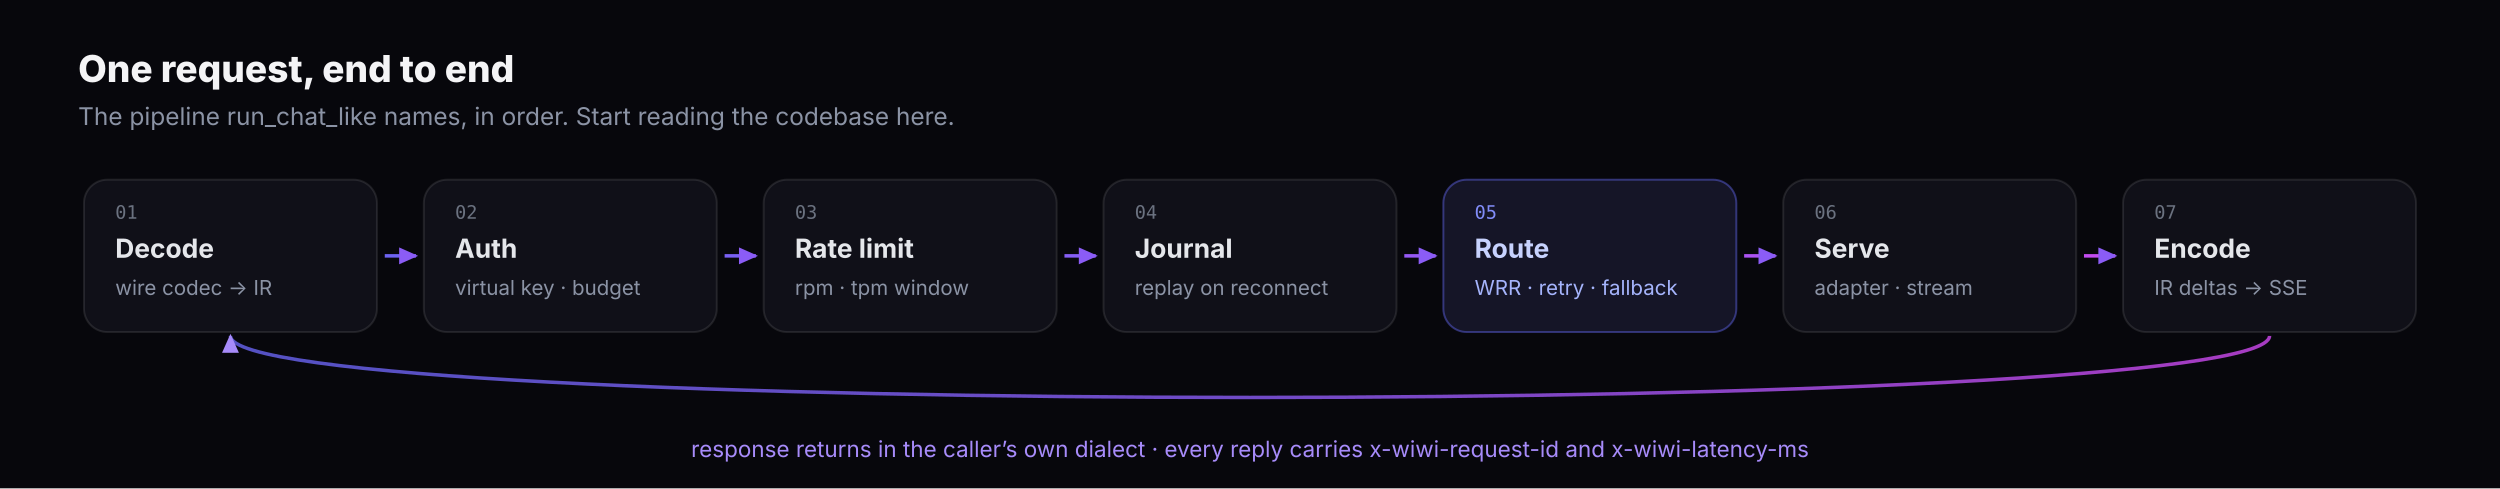
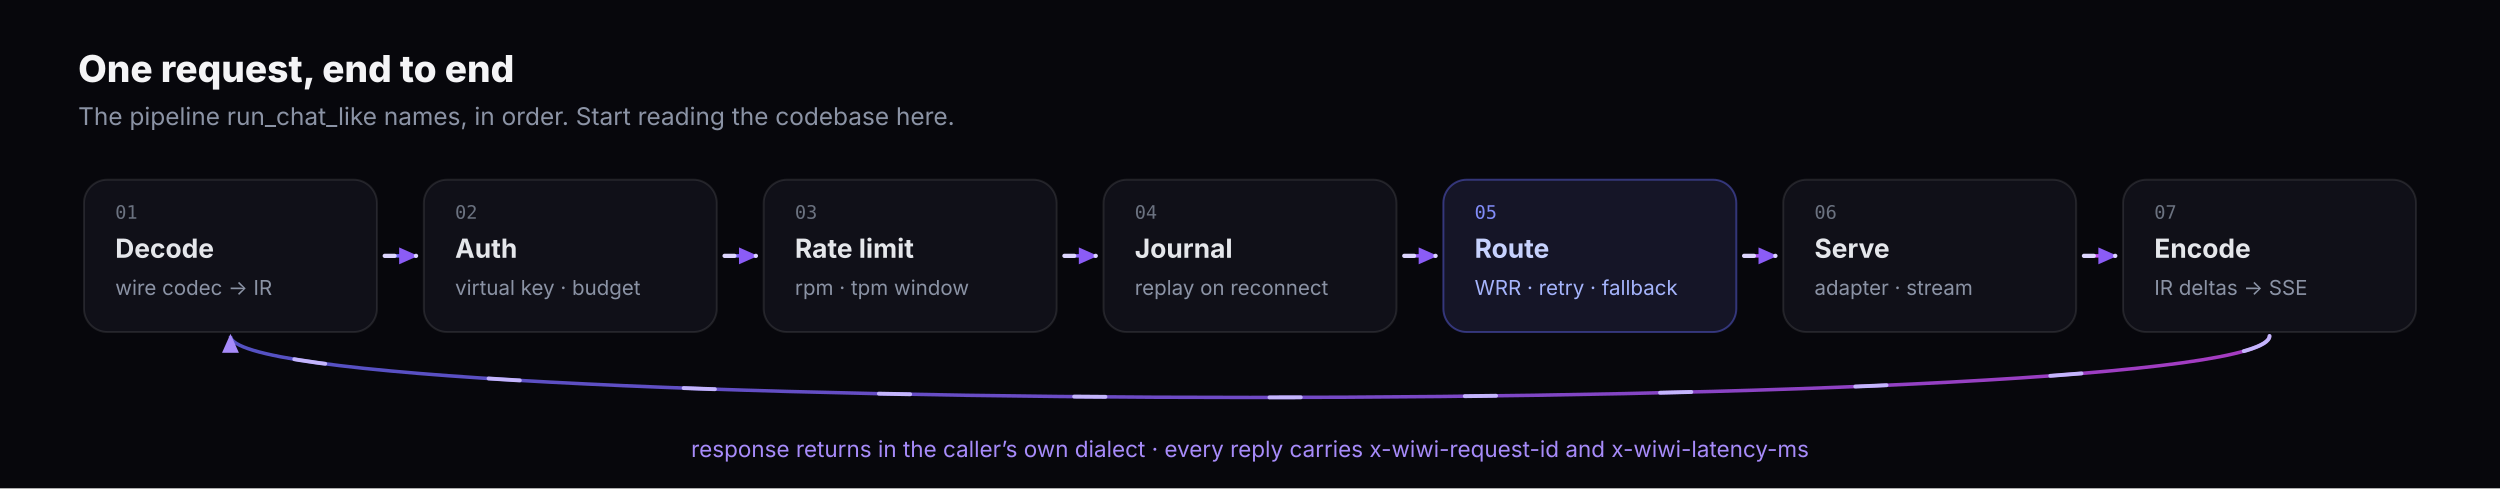
<svg xmlns="http://www.w3.org/2000/svg" width="1280" height="250" viewBox="0 0 1280 250" role="img" aria-label="Request lifecycle: decode, auth, rate limit, journal replay check, route, serve, encode — then the response returns in the caller's own dialect">
  <defs>
    <linearGradient id="life" gradientUnits="userSpaceOnUse" x1="43" y1="0" x2="1237" y2="0">
      <stop offset="0" stop-color="#6366f1" />
      <stop offset=".5" stop-color="#8b5cf6" />
      <stop offset="1" stop-color="#d946ef" />
    </linearGradient>
    <marker id="larw" viewBox="0 0 10 10" refX="8" refY="5" markerWidth="6" markerHeight="6" orient="auto-start-reverse">
      <path d="M 0 1 L 9 5 L 0 9 z" fill="#8b5cf6" />
    </marker>
    <marker id="larw2" viewBox="0 0 10 10" refX="8" refY="5" markerWidth="6" markerHeight="6" orient="auto-start-reverse">
      <path d="M 0 1 L 9 5 L 0 9 z" fill="#a78bfa" />
    </marker>
+     <style>
+       .hl { fill: none; stroke: #c4b5fd; stroke-width: 1.6; opacity: 0; animation: lhl 6.3s linear infinite; }
+       @keyframes lhl { 0% { opacity: .95; } 12% { opacity: 0; } 100% { opacity: 0; } }
+       .flow { fill: none; stroke: #ddd6fe; stroke-width: 2.2; stroke-linecap: round; stroke-dasharray: 5 11; animation: lflow .55s linear infinite; }
+       @keyframes lflow { from { stroke-dashoffset: 0; } to { stroke-dashoffset: -16; } }
+       .rflow { fill: none; stroke: #c4b5fd; stroke-width: 2; stroke-linecap: round; stroke-dasharray: 16 84; animation: rflow 2.2s linear infinite; }
+       @keyframes rflow { from { stroke-dashoffset: 0; } to { stroke-dashoffset: -100; } }
+       @media (prefers-reduced-motion: reduce) { .hl, .flow, .rflow { animation: none; } }
+     </style>
  </defs>
  <rect width="1280" height="250" fill="#07070c" />
  <text x="40" y="42" font-family="Inter,Arial,sans-serif" font-size="19" font-weight="800" fill="#f4f4f6">One request, end to end</text>
  <text x="40" y="64" font-family="Inter,Arial,sans-serif" font-size="12.5" fill="#8b93a5">The pipeline run_chat_like names, in order. Start reading the codebase here.</text>
  <g>
    <rect x="43" y="92" width="150" height="78" rx="12" fill="#101018" stroke="#ffffff" stroke-opacity=".10" />
    <text x="59" y="112" font-family="ui-monospace,Menlo,monospace" font-size="9.5" fill="#6b7280">01</text>
    <text x="59" y="132" font-family="Inter,Arial,sans-serif" font-size="13.5" font-weight="700" fill="#e5e7eb">Decode</text>
    <text x="59" y="151" font-family="Inter,Arial,sans-serif" font-size="10.5" fill="#8b93a5">wire codec → IR</text>
    <rect x="217" y="92" width="150" height="78" rx="12" fill="#101018" stroke="#ffffff" stroke-opacity=".10" />
    <text x="233" y="112" font-family="ui-monospace,Menlo,monospace" font-size="9.5" fill="#6b7280">02</text>
    <text x="233" y="132" font-family="Inter,Arial,sans-serif" font-size="13.5" font-weight="700" fill="#e5e7eb">Auth</text>
    <text x="233" y="151" font-family="Inter,Arial,sans-serif" font-size="10.5" fill="#8b93a5">virtual key · budget</text>
    <rect x="391" y="92" width="150" height="78" rx="12" fill="#101018" stroke="#ffffff" stroke-opacity=".10" />
    <text x="407" y="112" font-family="ui-monospace,Menlo,monospace" font-size="9.5" fill="#6b7280">03</text>
    <text x="407" y="132" font-family="Inter,Arial,sans-serif" font-size="13.5" font-weight="700" fill="#e5e7eb">Rate limit</text>
    <text x="407" y="151" font-family="Inter,Arial,sans-serif" font-size="10.5" fill="#8b93a5">rpm · tpm window</text>
    <rect x="565" y="92" width="150" height="78" rx="12" fill="#101018" stroke="#ffffff" stroke-opacity=".10" />
    <text x="581" y="112" font-family="ui-monospace,Menlo,monospace" font-size="9.5" fill="#6b7280">04</text>
    <text x="581" y="132" font-family="Inter,Arial,sans-serif" font-size="13.5" font-weight="700" fill="#e5e7eb">Journal</text>
    <text x="581" y="151" font-family="Inter,Arial,sans-serif" font-size="10.5" fill="#8b93a5">replay on reconnect</text>
    <rect x="739" y="92" width="150" height="78" rx="12" fill="#151527" stroke="#6366f1" stroke-opacity=".45" />
    <text x="755" y="112" font-family="ui-monospace,Menlo,monospace" font-size="9.5" fill="#818cf8">05</text>
    <text x="755" y="132" font-family="Inter,Arial,sans-serif" font-size="13.5" font-weight="700" fill="#c7d2fe">Route</text>
    <text x="755" y="151" font-family="Inter,Arial,sans-serif" font-size="10.5" fill="#a5b4fc">WRR · retry · fallback</text>
    <rect x="913" y="92" width="150" height="78" rx="12" fill="#101018" stroke="#ffffff" stroke-opacity=".10" />
    <text x="929" y="112" font-family="ui-monospace,Menlo,monospace" font-size="9.5" fill="#6b7280">06</text>
    <text x="929" y="132" font-family="Inter,Arial,sans-serif" font-size="13.5" font-weight="700" fill="#e5e7eb">Serve</text>
    <text x="929" y="151" font-family="Inter,Arial,sans-serif" font-size="10.5" fill="#8b93a5">adapter · stream</text>
    <rect x="1087" y="92" width="150" height="78" rx="12" fill="#101018" stroke="#ffffff" stroke-opacity=".10" />
    <text x="1103" y="112" font-family="ui-monospace,Menlo,monospace" font-size="9.5" fill="#6b7280">07</text>
    <text x="1103" y="132" font-family="Inter,Arial,sans-serif" font-size="13.5" font-weight="700" fill="#e5e7eb">Encode</text>
    <text x="1103" y="151" font-family="Inter,Arial,sans-serif" font-size="10.5" fill="#8b93a5">IR deltas → SSE</text>
  </g>
  <g stroke="url(#life)" stroke-width="1.8" marker-end="url(#larw)" fill="none">
    <line x1="197" y1="131" x2="213" y2="131" />
    <line x1="371" y1="131" x2="387" y2="131" />
    <line x1="545" y1="131" x2="561" y2="131" />
    <line x1="719" y1="131" x2="735" y2="131" />
    <line x1="893" y1="131" x2="909" y2="131" />
    <line x1="1067" y1="131" x2="1083" y2="131" />
  </g>
  <path d="M 1162 172 C 1162 214 118 214 118 172" fill="none" stroke="url(#life)" stroke-width="1.8" marker-end="url(#larw2)" stroke-opacity=".8" />
  <text x="640" y="234" text-anchor="middle" font-family="Inter,Arial,sans-serif" font-size="11.5" fill="#a78bfa">response returns in the caller’s own dialect · every reply carries x-wiwi-request-id and x-wiwi-latency-ms</text>
+   <path class="rflow" d="M 1162 172 C 1162 214 118 214 118 172" />
+   <g>
+     <rect class="hl" x="43" y="92" width="150" height="78" rx="12" />
+     <rect class="hl" style="animation-delay:.9s" x="217" y="92" width="150" height="78" rx="12" />
+     <rect class="hl" style="animation-delay:1.8s" x="391" y="92" width="150" height="78" rx="12" />
+     <rect class="hl" style="animation-delay:2.7s" x="565" y="92" width="150" height="78" rx="12" />
+     <rect class="hl" style="animation-delay:3.6s" x="739" y="92" width="150" height="78" rx="12" />
+     <rect class="hl" style="animation-delay:4.5s" x="913" y="92" width="150" height="78" rx="12" />
+     <rect class="hl" style="animation-delay:5.4s" x="1087" y="92" width="150" height="78" rx="12" />
+   </g>
+   <g>
+     <line class="flow" x1="197" y1="131" x2="213" y2="131" />
+     <line class="flow" style="animation-delay:-.09s" x1="371" y1="131" x2="387" y2="131" />
+     <line class="flow" style="animation-delay:-.18s" x1="545" y1="131" x2="561" y2="131" />
+     <line class="flow" style="animation-delay:-.27s" x1="719" y1="131" x2="735" y2="131" />
+     <line class="flow" style="animation-delay:-.36s" x1="893" y1="131" x2="909" y2="131" />
+     <line class="flow" style="animation-delay:-.45s" x1="1067" y1="131" x2="1083" y2="131" />
+   </g>
</svg>
